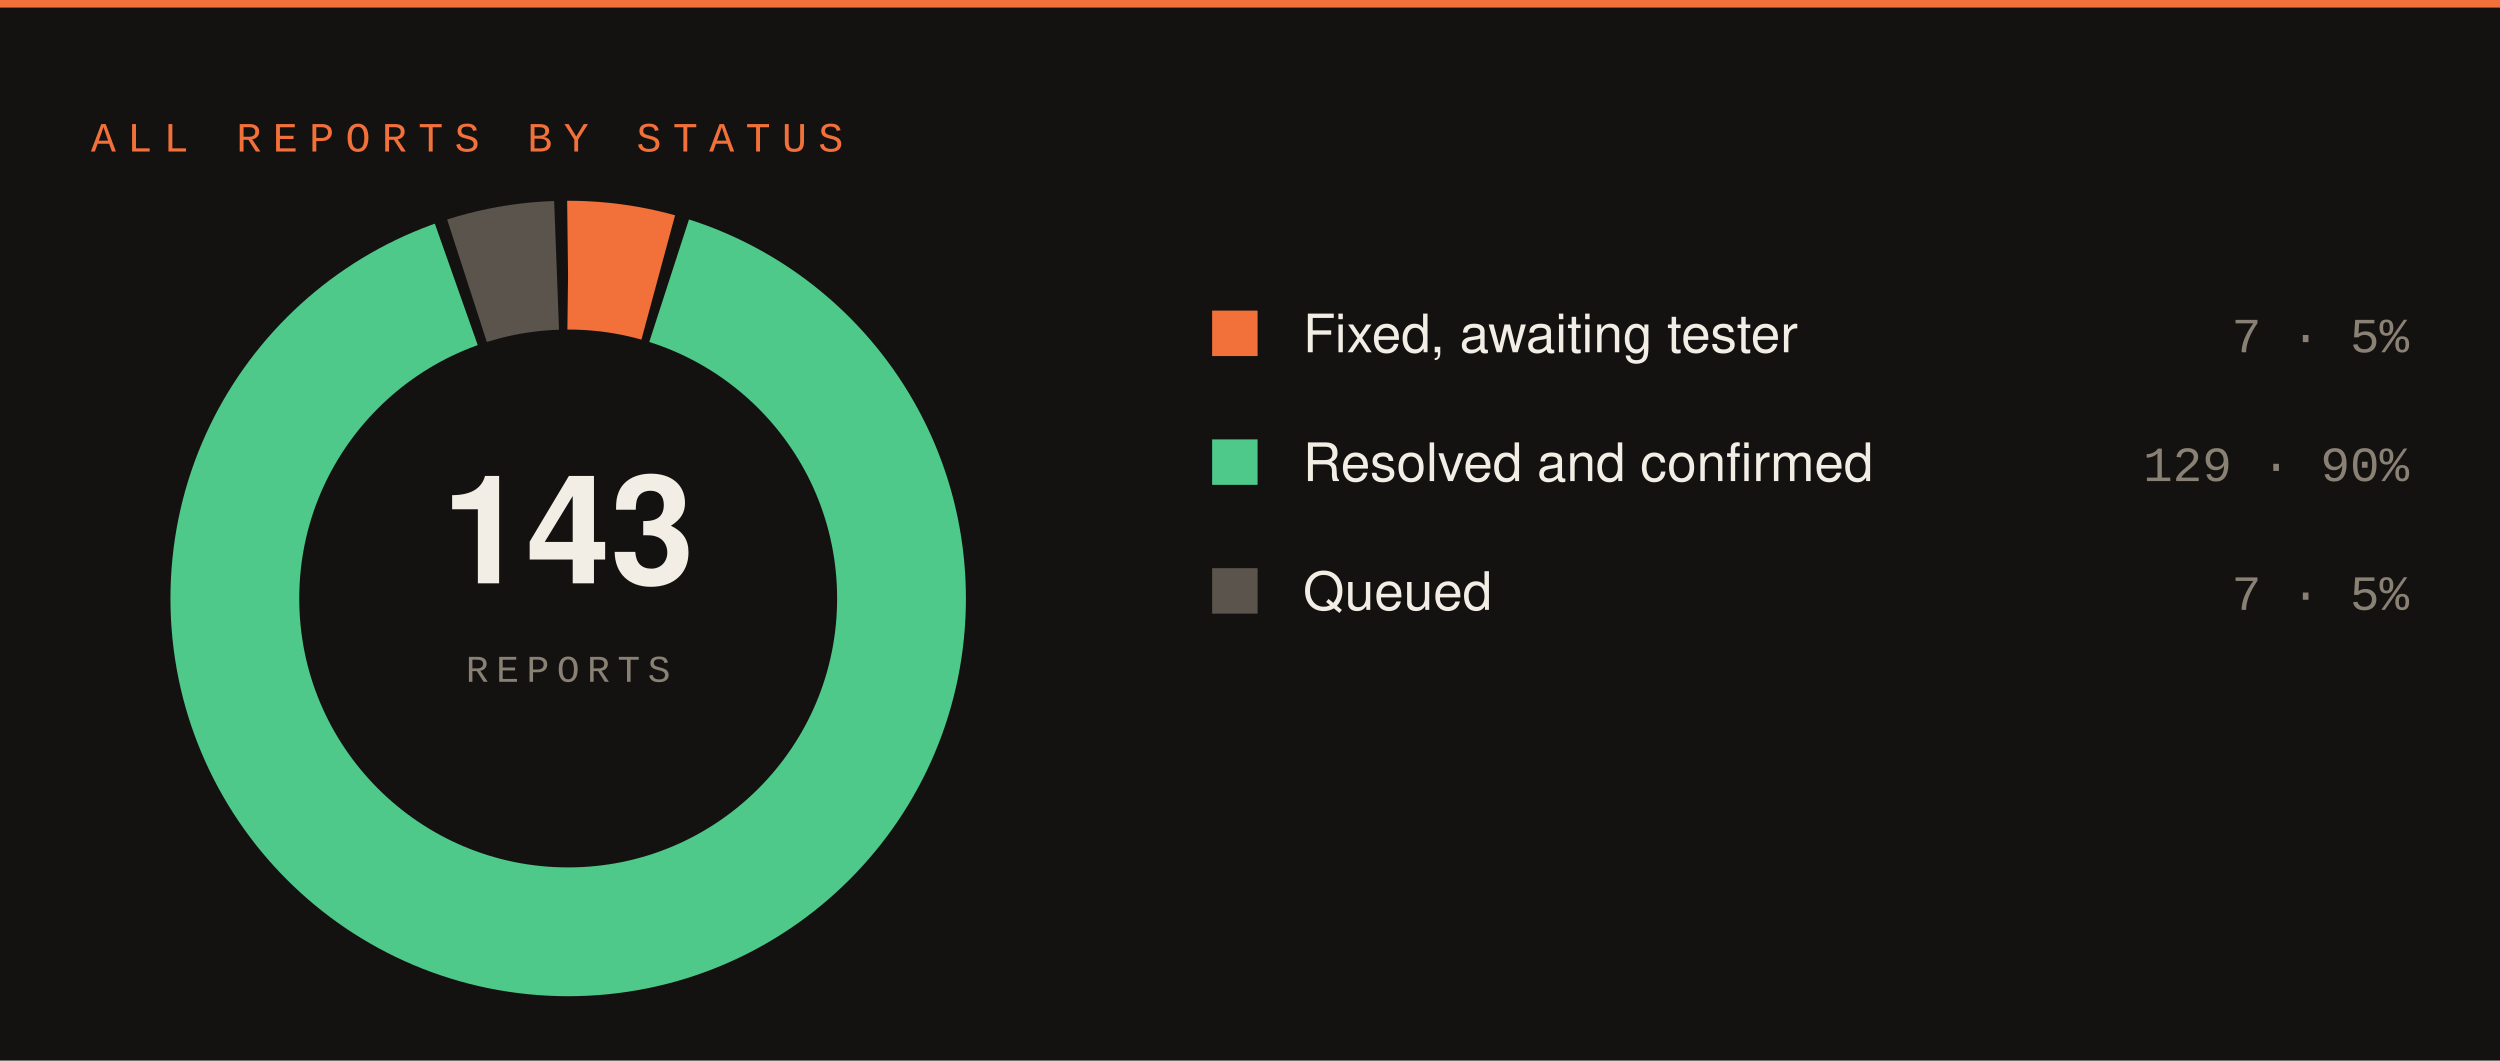
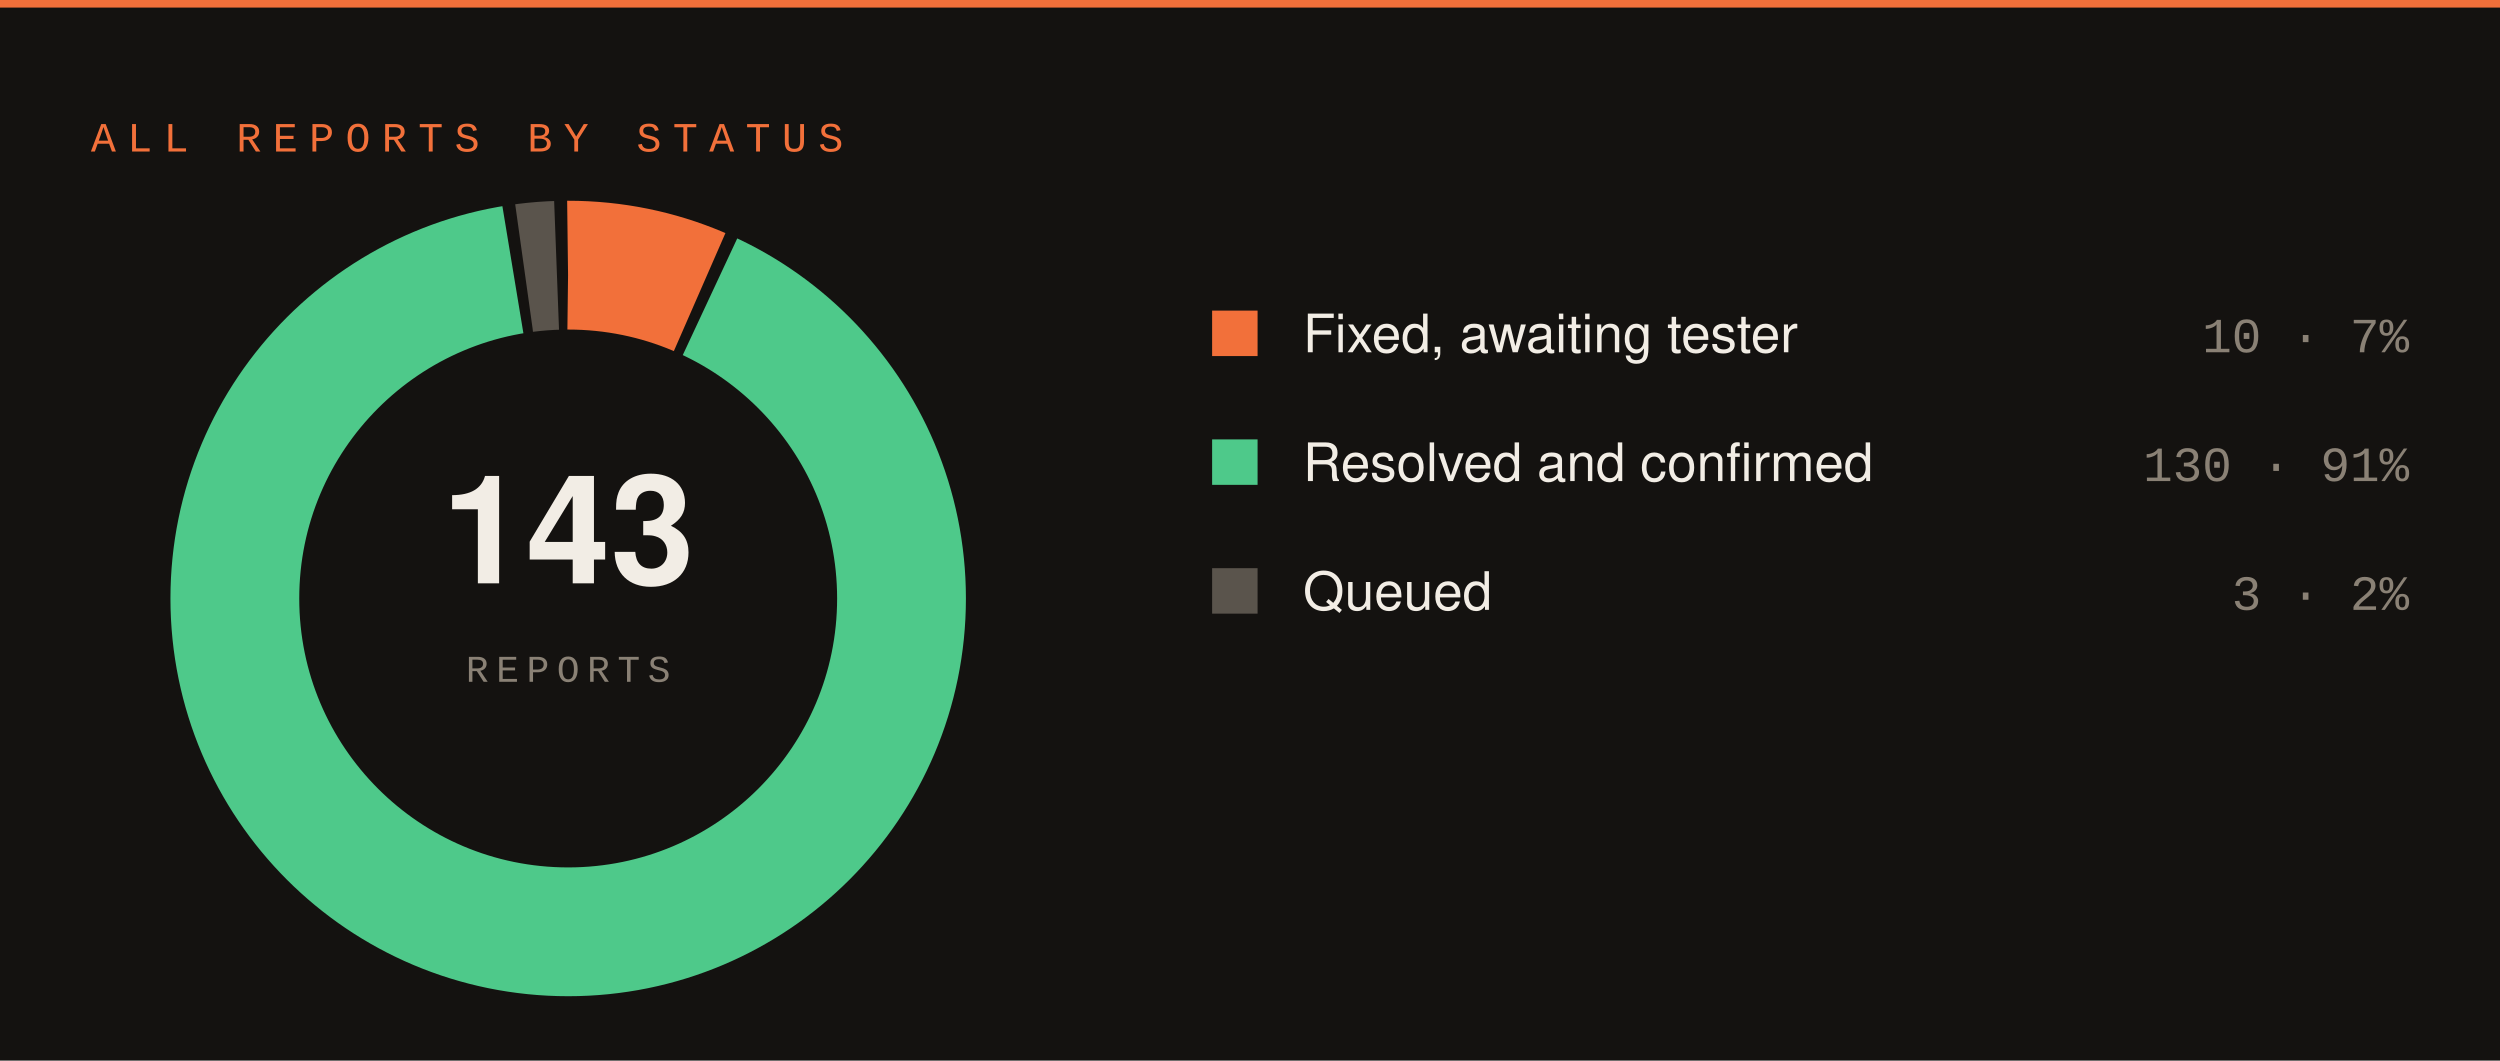
<svg xmlns="http://www.w3.org/2000/svg" width="660" height="280" viewBox="0 0 660 280">
  <rect width="660" height="280" fill="#141210" />
  <rect x="0" y="0" width="660" height="2" fill="#f2703a" />
  <text x="24" y="40" font-family="SFMono-Regular,Consolas,Liberation Mono,monospace" font-size="11" letter-spacing="3" fill="#f2703a">ALL REPORTS BY STATUS</text>
-   <circle cx="150" cy="158" r="88" fill="none" stroke="#f2703a" stroke-width="34" stroke-dasharray="24.07 528.85" stroke-dashoffset="-0.00" transform="rotate(-90 150 158)" />
-   <circle cx="150" cy="158" r="88" fill="none" stroke="#4ec98a" stroke-width="34" stroke-dasharray="495.79 57.13" stroke-dashoffset="-27.07" transform="rotate(-90 150 158)" />
-   <circle cx="150" cy="158" r="88" fill="none" stroke="#5a544c" stroke-width="34" stroke-dasharray="24.07 528.85" stroke-dashoffset="-525.85" transform="rotate(-90 150 158)" />
+   <circle cx="150" cy="158" r="88" fill="none" stroke="#f2703a" stroke-width="34" stroke-dasharray="35.67 517.25" stroke-dashoffset="-0.00" transform="rotate(-90 150 158)" />
+   <circle cx="150" cy="158" r="88" fill="none" stroke="#4ec98a" stroke-width="34" stroke-dasharray="499.65 53.27" stroke-dashoffset="-38.67" transform="rotate(-90 150 158)" />
+   <circle cx="150" cy="158" r="88" fill="none" stroke="#5a544c" stroke-width="34" stroke-dasharray="8.60 544.32" stroke-dashoffset="-541.32" transform="rotate(-90 150 158)" />
  <text x="150" y="154" font-family="-apple-system,Segoe UI,Helvetica,Arial,sans-serif" font-size="40" font-weight="700" fill="#f2ede5" text-anchor="middle">143</text>
  <text x="150" y="180" font-family="SFMono-Regular,Consolas,Liberation Mono,monospace" font-size="10" letter-spacing="2" fill="#8a8175" text-anchor="middle">REPORTS</text>
  <rect x="320" y="82" width="12" height="12" fill="#f2703a" />
  <text x="344" y="93" font-family="-apple-system,Segoe UI,Helvetica,Arial,sans-serif" font-size="14" fill="#f2ede5">Fixed, awaiting tester</text>
-   <text x="636" y="93" font-family="SFMono-Regular,Consolas,Liberation Mono,monospace" font-size="13" fill="#8a8175" text-anchor="end">7 · 5%</text>
+   <text x="636" y="93" font-family="SFMono-Regular,Consolas,Liberation Mono,monospace" font-size="13" fill="#8a8175" text-anchor="end">10 · 7%</text>
  <rect x="320" y="116" width="12" height="12" fill="#4ec98a" />
  <text x="344" y="127" font-family="-apple-system,Segoe UI,Helvetica,Arial,sans-serif" font-size="14" fill="#f2ede5">Resolved and confirmed</text>
-   <text x="636" y="127" font-family="SFMono-Regular,Consolas,Liberation Mono,monospace" font-size="13" fill="#8a8175" text-anchor="end">129 · 90%</text>
+   <text x="636" y="127" font-family="SFMono-Regular,Consolas,Liberation Mono,monospace" font-size="13" fill="#8a8175" text-anchor="end">130 · 91%</text>
  <rect x="320" y="150" width="12" height="12" fill="#5a544c" />
  <text x="344" y="161" font-family="-apple-system,Segoe UI,Helvetica,Arial,sans-serif" font-size="14" fill="#f2ede5">Queued</text>
-   <text x="636" y="161" font-family="SFMono-Regular,Consolas,Liberation Mono,monospace" font-size="13" fill="#8a8175" text-anchor="end">7 · 5%</text>
+   <text x="636" y="161" font-family="SFMono-Regular,Consolas,Liberation Mono,monospace" font-size="13" fill="#8a8175" text-anchor="end">3 · 2%</text>
</svg>
